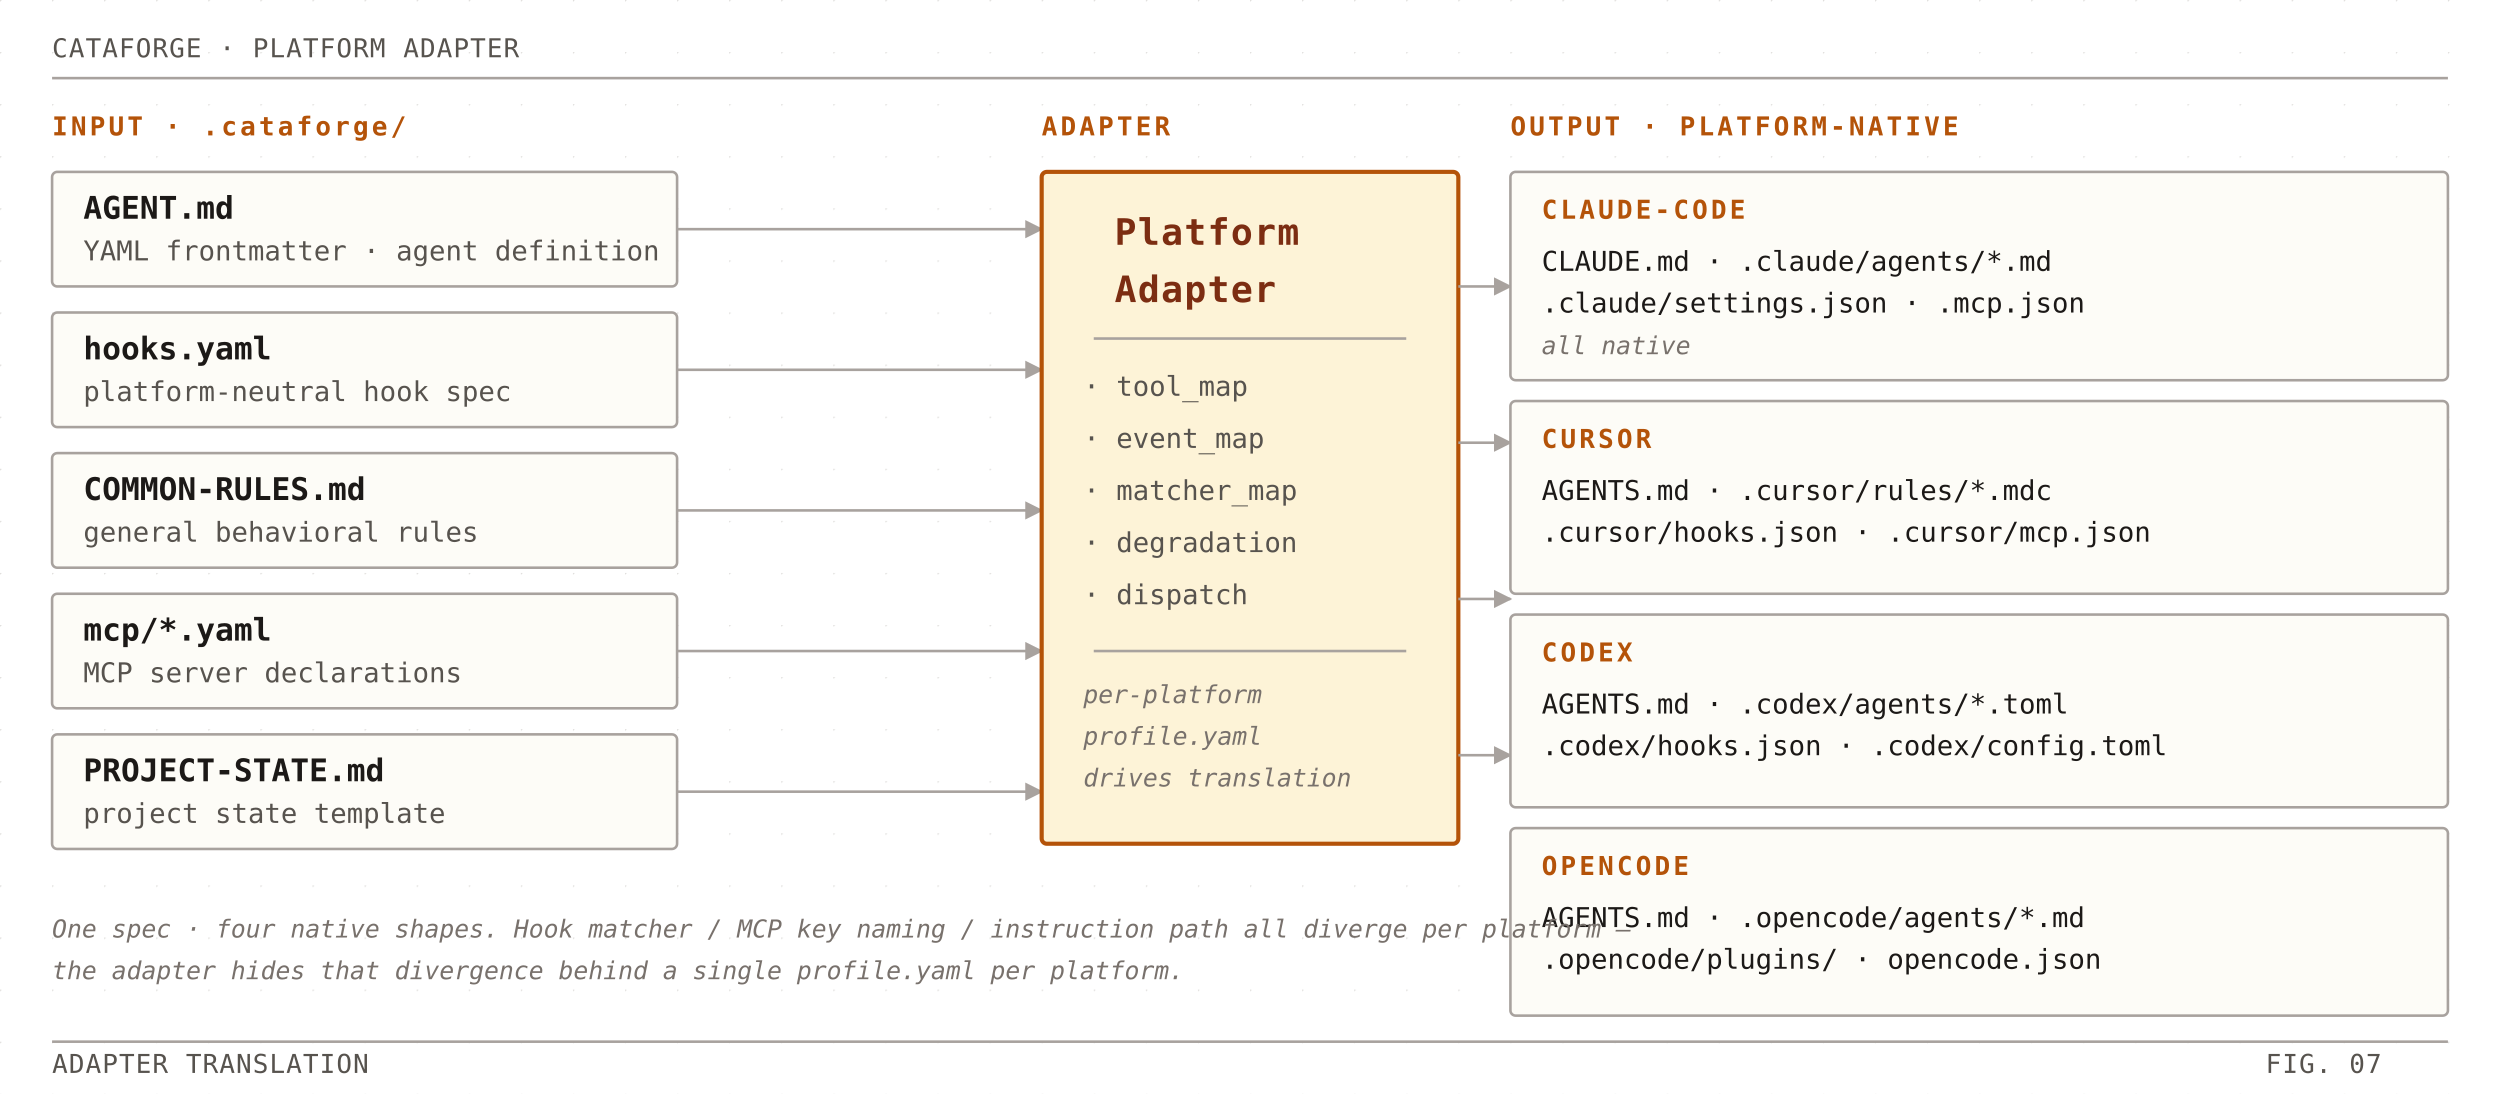
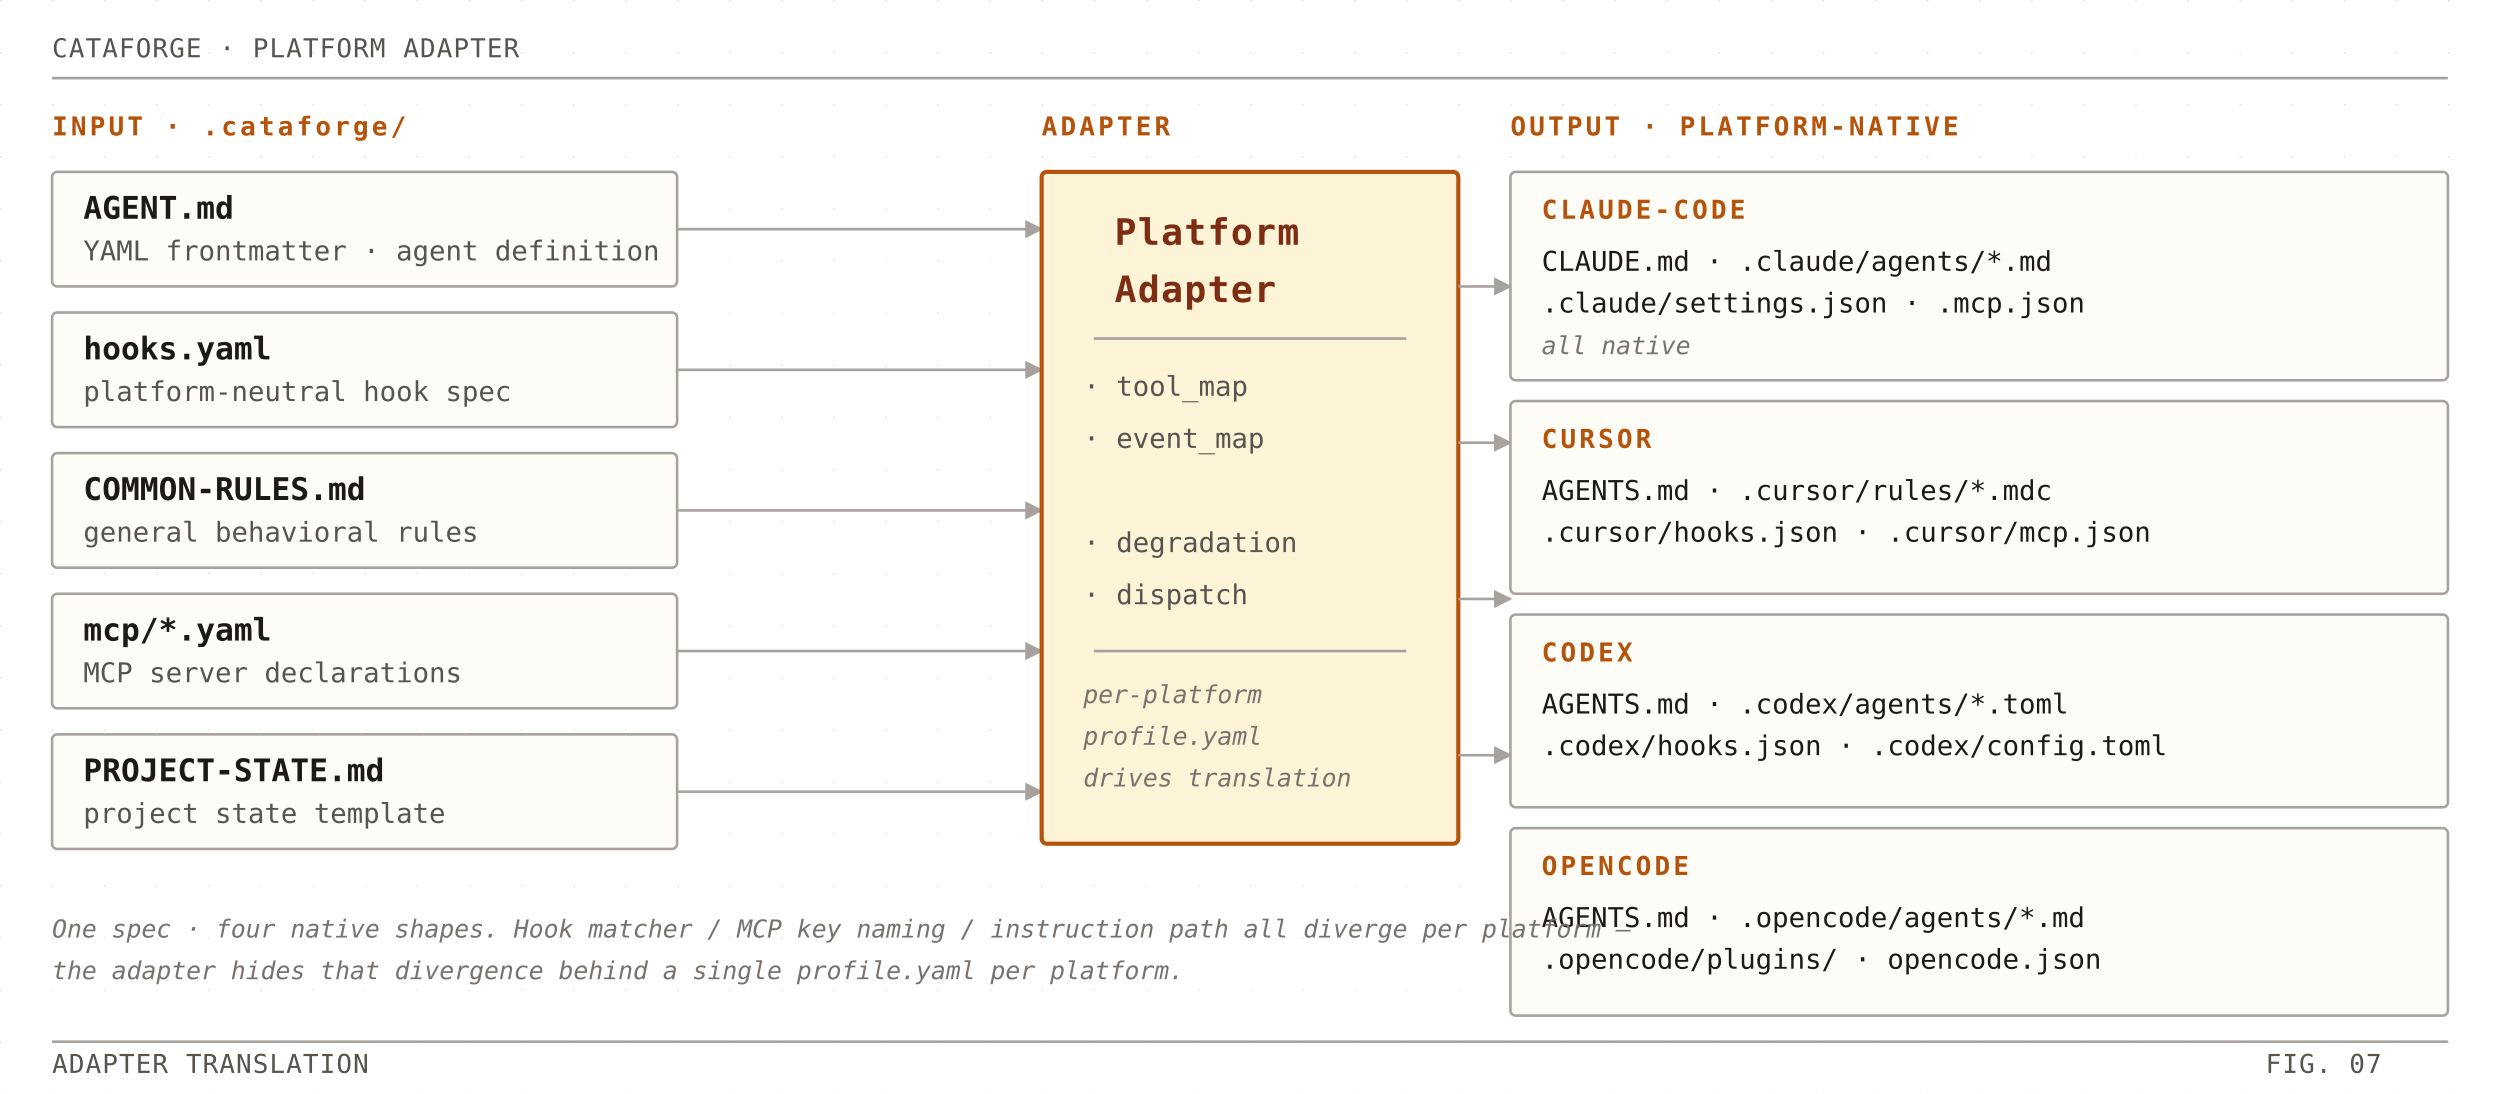
<svg xmlns="http://www.w3.org/2000/svg" viewBox="0 0 960 420" role="img" aria-label="CataForge 平台适配器翻译关系">
  <defs>
    <marker id="arrow5" viewBox="0 0 10 10" refX="9" refY="5" markerWidth="7" markerHeight="7" orient="auto-start-reverse">
      <path d="M0,0 L10,5 L0,10 z" fill="#a8a29e" />
    </marker>
    <pattern id="grid" x="0" y="0" width="20" height="20" patternUnits="userSpaceOnUse">
      <circle cx="0" cy="0" r="0.6" fill="#a8a29e" opacity="0.35" />
    </pattern>
    <style>
      .card       { fill: #fdfcf7; stroke: #a8a29e; stroke-width: 1; }
      .card-emph  { fill: #fdf3d7; stroke: #b45309; stroke-width: 1.6; }
      .rule       { stroke: #a8a29e; stroke-width: 1; fill: none; }
      .tag        { fill: #b45309; font-family: ui-monospace, 'SFMono-Regular', Menlo, Consolas, monospace; font-size: 10px; font-weight: 700; letter-spacing: 1.2px; }
      .title      { fill: #1c1917; font-family: ui-monospace, 'SFMono-Regular', Menlo, Consolas, monospace; font-size: 12px; font-weight: 700; }
      .title-big  { fill: #7c2d12; font-family: ui-monospace, 'SFMono-Regular', Menlo, Consolas, monospace; font-size: 14px; font-weight: 700; letter-spacing: 0.5px; }
      .sub        { fill: #57534e; font-family: ui-monospace, 'SFMono-Regular', Menlo, Consolas, monospace; font-size: 10.5px; }
      .path       { fill: #1c1917; font-family: ui-monospace, 'SFMono-Regular', Menlo, Consolas, monospace; font-size: 10.5px; }
      .cap        { fill: #57534e; font-family: ui-monospace, 'SFMono-Regular', Menlo, Consolas, monospace; font-size: 10px; letter-spacing: 0.4px; }
      .hint       { fill: #78716c; font-family: ui-monospace, 'SFMono-Regular', Menlo, Consolas, monospace; font-size: 9.5px; font-style: italic; }
    </style>
  </defs>
  <rect x="0" y="0" width="960" height="420" fill="url(#grid)" />
  <text class="cap" x="20" y="22">CATAFORGE · PLATFORM ADAPTER</text>
  <line class="rule" x1="20" y1="30" x2="940" y2="30" />
  <text class="tag" x="20" y="52">INPUT · .cataforge/</text>
  <text class="tag" x="400" y="52">ADAPTER</text>
  <text class="tag" x="580" y="52">OUTPUT · PLATFORM-NATIVE</text>
  <g transform="translate(20,66)">
    <g transform="translate(0,0)">
      <rect class="card" width="240" height="44" rx="2" />
      <text class="title" x="12" y="18">AGENT.md</text>
      <text class="sub" x="12" y="34">YAML frontmatter · agent definition</text>
    </g>
    <g transform="translate(0,54)">
      <rect class="card" width="240" height="44" rx="2" />
      <text class="title" x="12" y="18">hooks.yaml</text>
      <text class="sub" x="12" y="34">platform-neutral hook spec</text>
    </g>
    <g transform="translate(0,108)">
      <rect class="card" width="240" height="44" rx="2" />
      <text class="title" x="12" y="18">COMMON-RULES.md</text>
      <text class="sub" x="12" y="34">general behavioral rules</text>
    </g>
    <g transform="translate(0,162)">
      <rect class="card" width="240" height="44" rx="2" />
      <text class="title" x="12" y="18">mcp/*.yaml</text>
      <text class="sub" x="12" y="34">MCP server declarations</text>
    </g>
    <g transform="translate(0,216)">
      <rect class="card" width="240" height="44" rx="2" />
      <text class="title" x="12" y="18">PROJECT-STATE.md</text>
      <text class="sub" x="12" y="34">project state template</text>
    </g>
  </g>
  <path class="rule" d="M260,88  L400,88" marker-end="url(#arrow5)" />
  <path class="rule" d="M260,142 L400,142" marker-end="url(#arrow5)" />
  <path class="rule" d="M260,196 L400,196" marker-end="url(#arrow5)" />
  <path class="rule" d="M260,250 L400,250" marker-end="url(#arrow5)" />
  <path class="rule" d="M260,304 L400,304" marker-end="url(#arrow5)" />
  <g transform="translate(400,66)">
    <rect class="card-emph" width="160" height="258" rx="2" />
    <text class="title-big" x="28" y="28">Platform</text>
    <text class="title-big" x="28" y="50">Adapter</text>
    <line class="rule" x1="20" y1="64" x2="140" y2="64" />
    <text class="sub" x="16" y="86">· tool_map</text>
    <text class="sub" x="16" y="106">· event_map</text>
-     <text class="sub" x="16" y="126">· matcher_map</text>
    <text class="sub" x="16" y="146">· degradation</text>
    <text class="sub" x="16" y="166">· dispatch</text>
    <line class="rule" x1="20" y1="184" x2="140" y2="184" />
    <text class="hint" x="16" y="204">per-platform</text>
    <text class="hint" x="16" y="220">profile.yaml</text>
    <text class="hint" x="16" y="236">drives translation</text>
  </g>
  <path class="rule" d="M560,110 L580,110" marker-end="url(#arrow5)" />
  <path class="rule" d="M560,170 L580,170" marker-end="url(#arrow5)" />
  <path class="rule" d="M560,230 L580,230" marker-end="url(#arrow5)" />
  <path class="rule" d="M560,290 L580,290" marker-end="url(#arrow5)" />
  <g transform="translate(580,66)">
    <g transform="translate(0,0)">
      <rect class="card" width="360" height="80" rx="2" />
      <text class="tag" x="12" y="18">CLAUDE-CODE</text>
      <text class="path" x="12" y="38">CLAUDE.md · .claude/agents/*.md</text>
      <text class="path" x="12" y="54">.claude/settings.json · .mcp.json</text>
      <text class="hint" x="12" y="70">all native</text>
    </g>
    <g transform="translate(0,88)">
      <rect class="card" width="360" height="74" rx="2" />
      <text class="tag" x="12" y="18">CURSOR</text>
      <text class="path" x="12" y="38">AGENTS.md · .cursor/rules/*.mdc</text>
      <text class="path" x="12" y="54">.cursor/hooks.json · .cursor/mcp.json</text>
    </g>
    <g transform="translate(0,170)">
      <rect class="card" width="360" height="74" rx="2" />
      <text class="tag" x="12" y="18">CODEX</text>
      <text class="path" x="12" y="38">AGENTS.md · .codex/agents/*.toml</text>
      <text class="path" x="12" y="54">.codex/hooks.json · .codex/config.toml</text>
    </g>
    <g transform="translate(0,252)">
      <rect class="card" width="360" height="72" rx="2" />
      <text class="tag" x="12" y="18">OPENCODE</text>
      <text class="path" x="12" y="38">AGENTS.md · .opencode/agents/*.md</text>
      <text class="path" x="12" y="54">.opencode/plugins/ · opencode.json</text>
    </g>
  </g>
  <text class="hint" x="20" y="360">One spec · four native shapes. Hook matcher / MCP key naming / instruction path all diverge per platform —</text>
  <text class="hint" x="20" y="376">the adapter hides that divergence behind a single profile.yaml per platform.</text>
  <line class="rule" x1="20" y1="400" x2="940" y2="400" />
  <text class="cap" x="20" y="412">ADAPTER TRANSLATION</text>
  <text class="cap" x="870" y="412">FIG. 07</text>
</svg>
